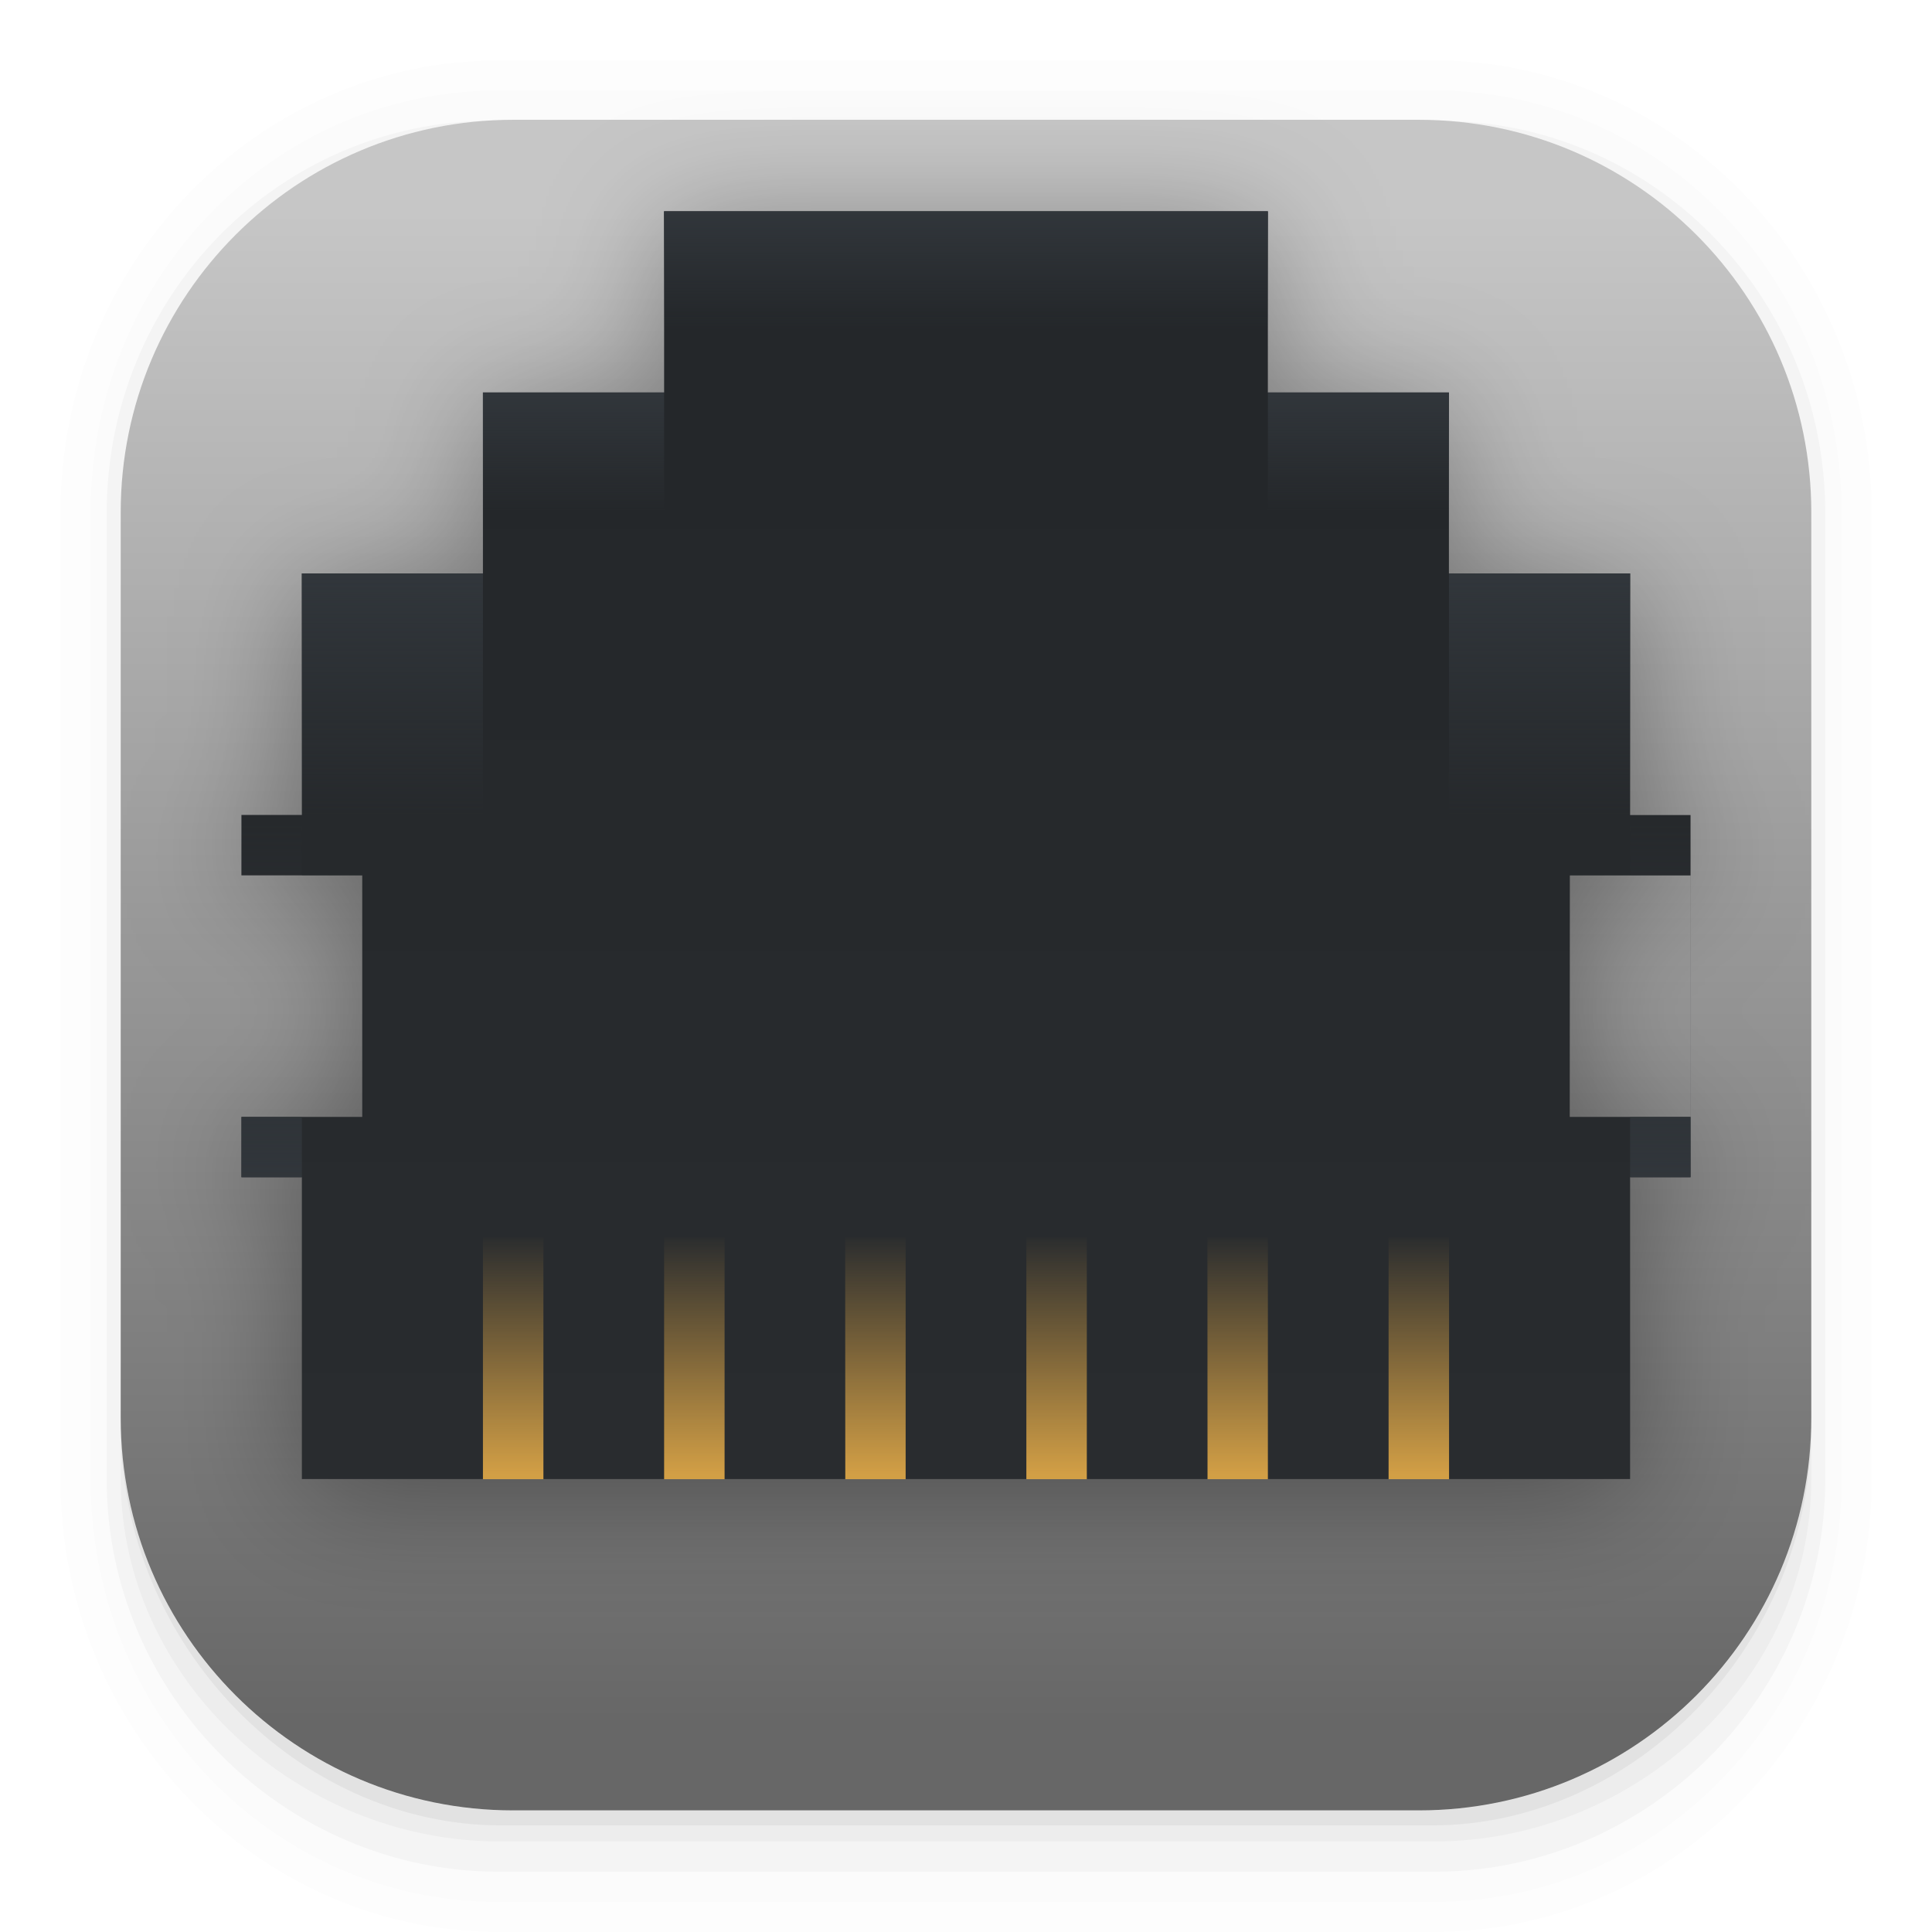
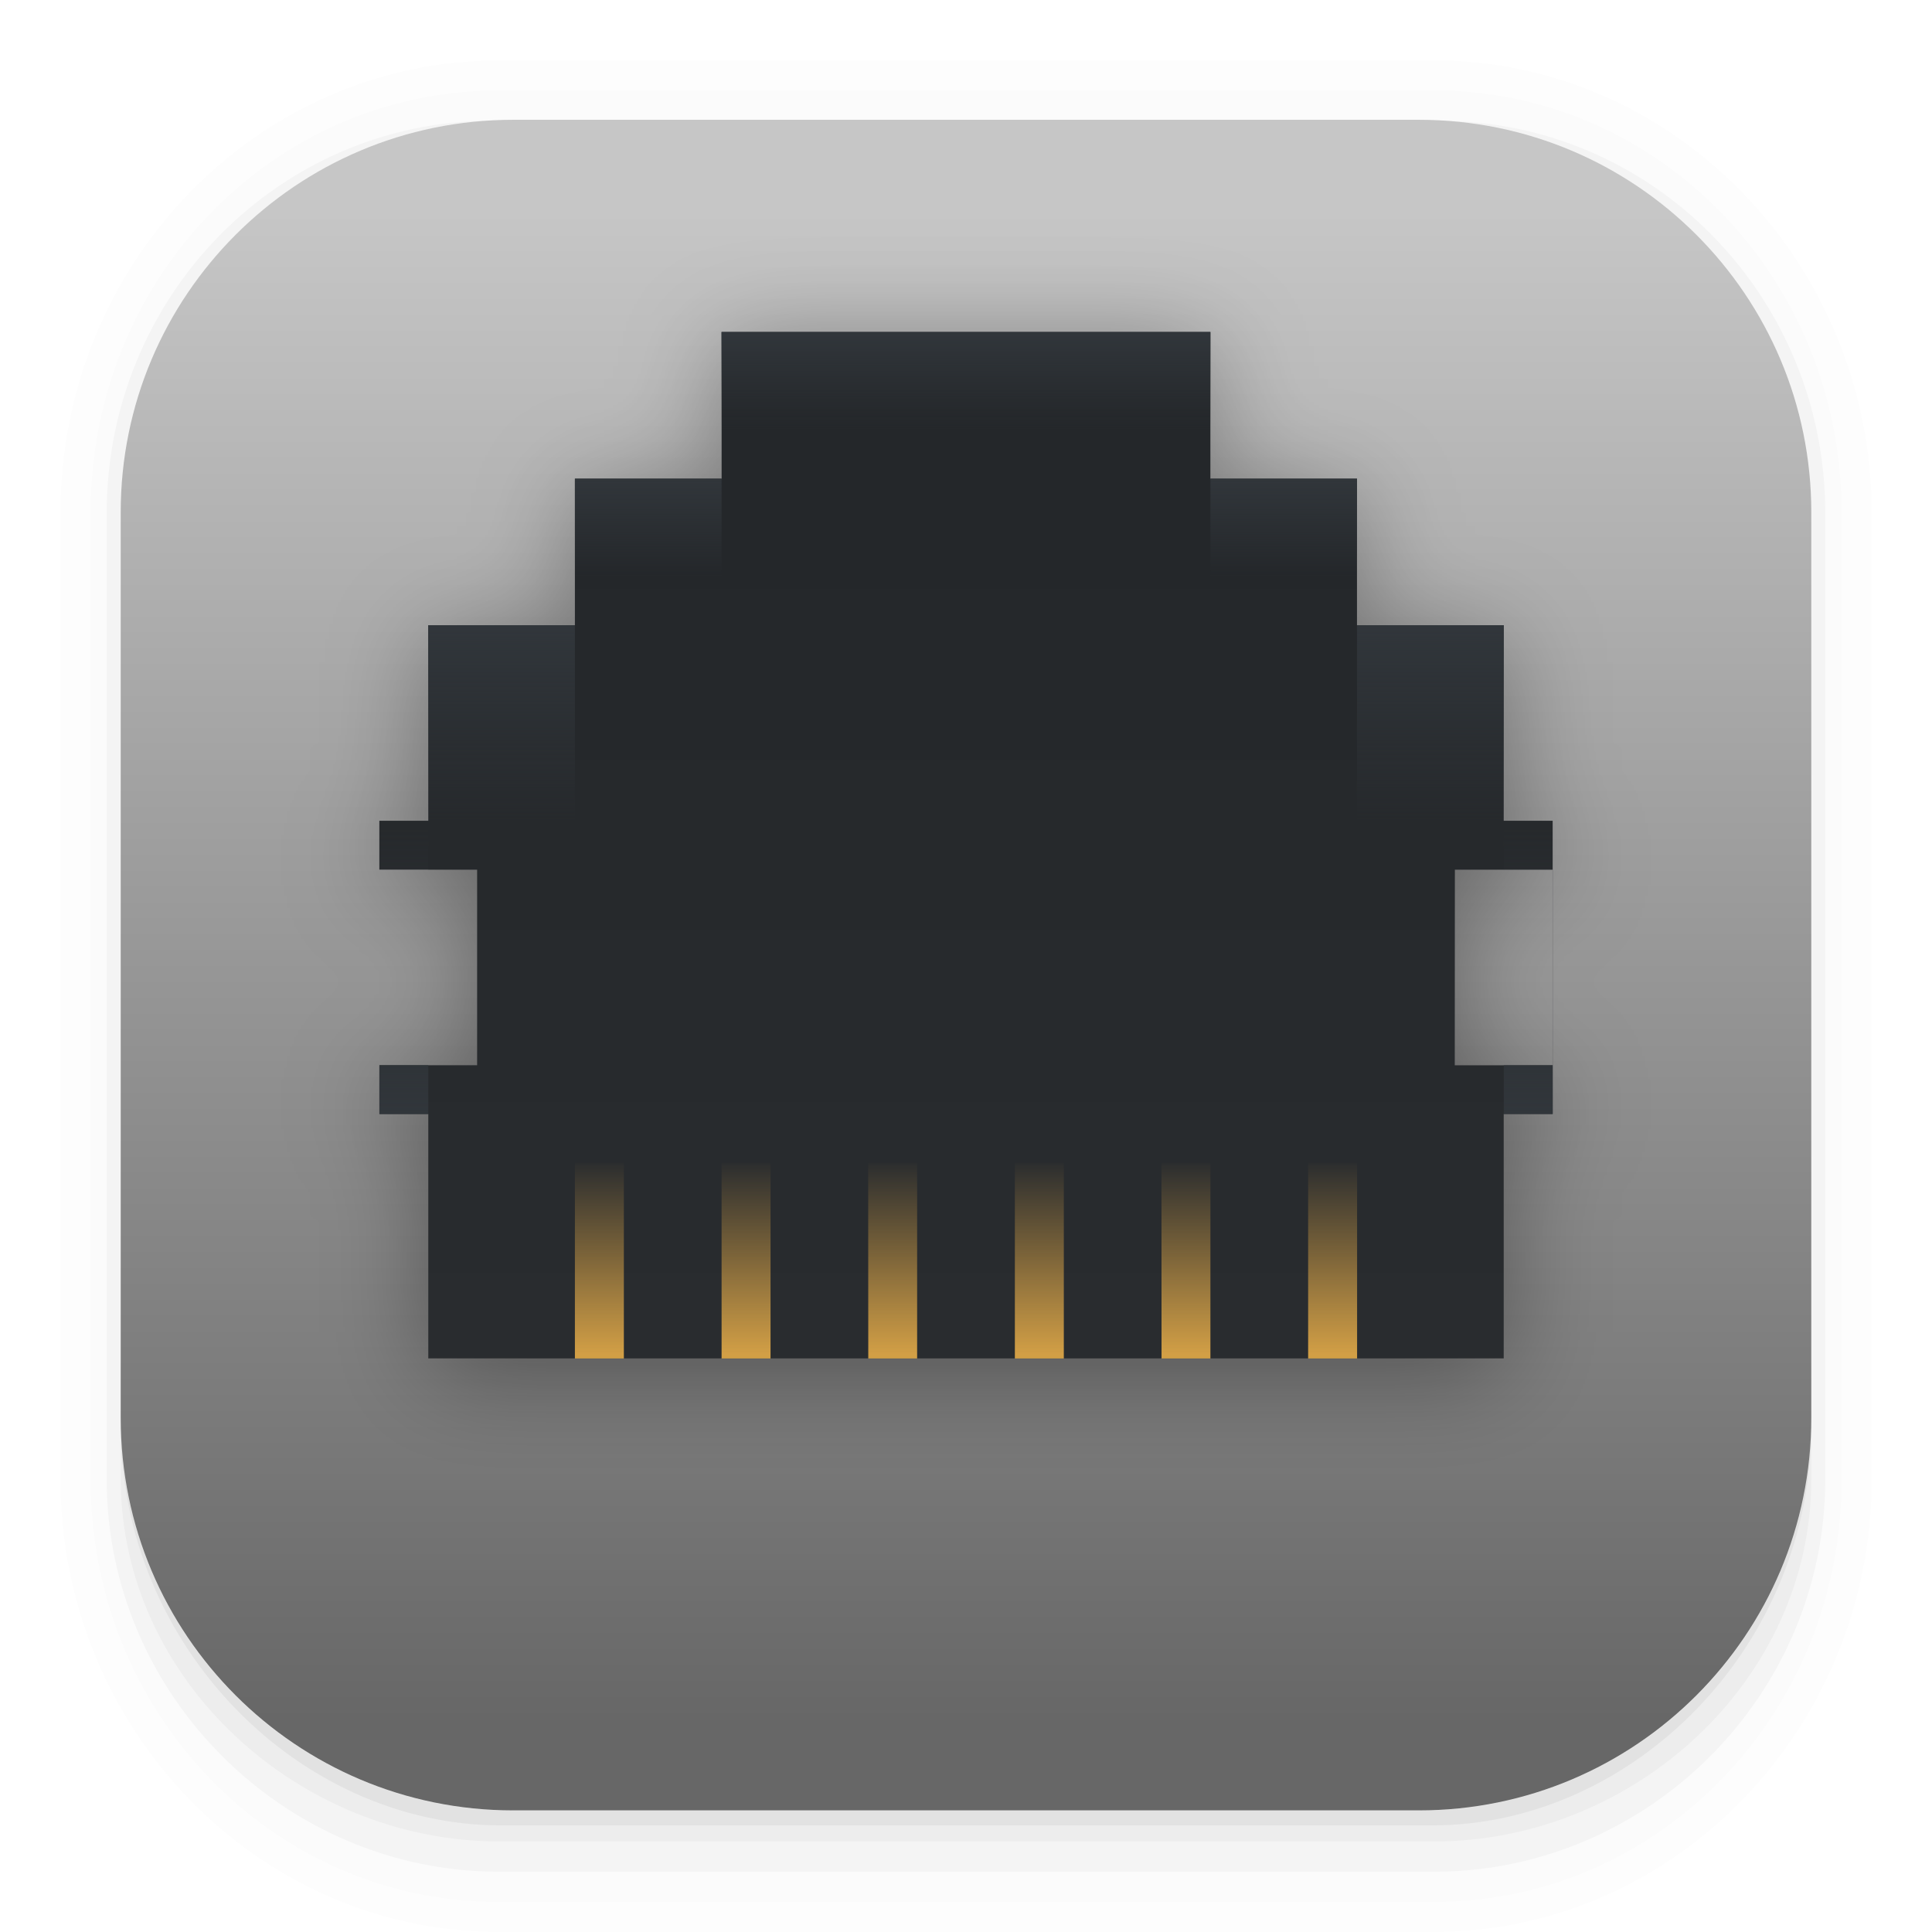
- <svg xmlns="http://www.w3.org/2000/svg" xmlns:xlink="http://www.w3.org/1999/xlink" width="64" height="64" viewBox="0 0 16.934 16.934">
-   <defs>
+ <svg xmlns="http://www.w3.org/2000/svg" xmlns:xlink="http://www.w3.org/1999/xlink" width="64" height="64" viewBox="0 0 16.934 16.934" version="1.1" id="svg22">
+   <defs id="defs2">
    <linearGradient id="b" x1="7.937" x2="7.937" y1="15.081" y2="1.852" gradientTransform="scale(1.0001)" gradientUnits="userSpaceOnUse">
-       <stop stop-color="#676767" offset="0" />
-       <stop stop-color="#c6c6c6" offset="1" />
+       <stop stop-color="#676767" offset="0" id="stop1" />
+       <stop stop-color="#c6c6c6" offset="1" id="stop2" />
    </linearGradient>
-     <filter id="c" x="-.101" y="-.116" width="1.202" height="1.232" color-interpolation-filters="sRGB">
-       <feGaussianBlur stdDeviation=".536" />
+     <filter id="c" x="-0.101" y="-0.116" width="1.203" height="1.232" color-interpolation-filters="sRGB">
+       <feGaussianBlur stdDeviation=".536" id="feGaussianBlur2" />
    </filter>
  </defs>
  <linearGradient id="a">
-     <stop stop-color="#31363b" offset="0" />
-     <stop stop-color="#31363b" stop-opacity="0" offset="1" />
+     <stop stop-color="#31363b" offset="0" id="stop3" />
+     <stop stop-color="#31363b" stop-opacity="0" offset="1" id="stop4" />
  </linearGradient>
-   <linearGradient id="d" x1="16.001" x2="16.001" y1="27.001" y2="6" gradientTransform="matrix(1.9999 0 0 -1.9999 0 60.999)" gradientUnits="userSpaceOnUse">
-     <stop stop-color="#232629" offset="0" />
-     <stop stop-color="#292c2f" offset="1" />
+   <linearGradient id="d" x1="16.001" x2="16.001" y1="27.001" y2="6" gradientTransform="matrix(0.4284168,0,0,-0.4284168,1.611868,14.47753)" gradientUnits="userSpaceOnUse">
+     <stop stop-color="#232629" offset="0" id="stop5" />
+     <stop stop-color="#292c2f" offset="1" id="stop6" />
  </linearGradient>
-   <linearGradient id="e" x1="4.234" x2="4.234" y1="290.65" y2="291.18" gradientTransform="matrix(2 0 0 -3.9999 -1.588 1175.5)" gradientUnits="userSpaceOnUse">
-     <stop stop-color="#fdbc4b" stop-opacity=".8" offset="0" />
-     <stop stop-color="#fdbc4b" stop-opacity="0" offset="1" />
+   <linearGradient id="e" x1="4.234" x2="4.234" y1="290.65" y2="291.18" gradientTransform="matrix(2,0,0,-3.9999,-1.588,1175.5)" gradientUnits="userSpaceOnUse">
+     <stop stop-color="#fdbc4b" stop-opacity=".8" offset="0" id="stop7" />
+     <stop stop-color="#fdbc4b" stop-opacity="0" offset="1" id="stop8" />
  </linearGradient>
-   <linearGradient id="f" x1="4.233" x2="4.233" y1="295.15" y2="294.62" gradientTransform="matrix(2.5 0 0 -2 -2.116 592.15)" gradientUnits="userSpaceOnUse" xlink:href="#a" />
-   <linearGradient id="g" x1="4.587" x2="4.587" y1="295.15" y2="294.62" gradientTransform="matrix(.75 0 0 -2 1.852 593.74)" gradientUnits="userSpaceOnUse" xlink:href="#a" />
-   <linearGradient id="h" x1="3.88" x2="3.88" y1="295.15" y2="294.62" gradientTransform="matrix(.75 0 0 -2 8.732 593.74)" gradientUnits="userSpaceOnUse" xlink:href="#a" />
-   <linearGradient id="i" x1="7.41" x2="7.41" y1="295.41" y2="294.62" gradientTransform="matrix(.94484 0 0 15.118 50.999 -4426.8)" gradientUnits="userSpaceOnUse" xlink:href="#a" />
-   <linearGradient id="j" x1="1.062" x2="1.062" y1="295.41" y2="294.62" gradientTransform="matrix(.94484 0 0 15.118 4.996 -4426.8)" gradientUnits="userSpaceOnUse" xlink:href="#a" />
-   <linearGradient id="k" x1="4.587" x2="4.587" y1="295.25" y2="294.62" gradientTransform="matrix(.75 0 0 -3.3333 .264 989.21)" gradientUnits="userSpaceOnUse" xlink:href="#a" />
-   <linearGradient id="l" x1="3.88" x2="3.88" y1="295.25" y2="294.62" gradientTransform="matrix(.75 0 0 -3.3333 10.32 989.21)" gradientUnits="userSpaceOnUse" xlink:href="#a" />
-   <g color="#000">
-     <path d="M4.37.53C2.254.53.53 2.312.53 4.496v8.468c0 2.184 1.725 3.968 3.84 3.968h8.194c2.114 0 3.84-1.783 3.84-3.968V4.497c0-2.184-1.726-3.968-3.84-3.968zm.256.52h7.681c1.844 0 3.33 1.534 3.33 3.44v7.937c0 1.906-1.485 3.44-3.33 3.44h-7.68c-1.845 0-3.33-1.534-3.33-3.44V4.49c0-1.906 1.485-3.44 3.33-3.44z" opacity=".01" style="font-feature-settings:normal;font-variant-alternates:normal;font-variant-caps:normal;font-variant-east-asian:normal;font-variant-ligatures:normal;font-variant-numeric:normal;font-variant-position:normal;font-variation-settings:normal;inline-size:0;isolation:auto;mix-blend-mode:normal;shape-margin:0;shape-padding:0;text-decoration-color:#000;text-decoration-line:none;text-decoration-style:solid;text-indent:0;text-orientation:mixed;text-transform:none;white-space:normal" transform="scale(1.0001)" />
-     <path d="M4.359.794C2.392.794.795 2.447.795 4.48v8.5c0 2.035 1.597 3.688 3.564 3.688h8.216c1.967 0 3.564-1.653 3.564-3.688v-8.5c0-2.034-1.597-3.687-3.564-3.687zm.272.256h7.672c1.842 0 3.325 1.534 3.325 3.44v7.937c0 1.906-1.483 3.44-3.325 3.44H4.63c-1.842 0-3.325-1.534-3.325-3.44V4.49c0-1.906 1.483-3.44 3.325-3.44z" opacity=".01" style="font-feature-settings:normal;font-variant-alternates:normal;font-variant-caps:normal;font-variant-east-asian:normal;font-variant-ligatures:normal;font-variant-numeric:normal;font-variant-position:normal;font-variation-settings:normal;inline-size:0;isolation:auto;mix-blend-mode:normal;shape-margin:0;shape-padding:0;text-decoration-color:#000;text-decoration-line:none;text-decoration-style:solid;text-indent:0;text-orientation:mixed;text-transform:none;white-space:normal" transform="scale(1.0001)" />
-     <path d="M4.31 1.058c-1.866 0-3.375 1.539-3.375 3.44v8.467c0 1.9 1.57 3.439 3.435 3.439h8.2c1.866 0 3.427-1.538 3.427-3.44V4.498c0-1.9-1.51-3.439-3.375-3.439h-.097c1.794.087 3.214 1.582 3.214 3.432v7.937c0 1.906-1.506 3.44-3.377 3.44h-7.79c-1.871 0-3.377-1.534-3.377-3.44V4.49c0-1.85 1.42-3.345 3.214-3.432z" opacity=".03" style="font-feature-settings:normal;font-variant-alternates:normal;font-variant-caps:normal;font-variant-east-asian:normal;font-variant-ligatures:normal;font-variant-numeric:normal;font-variant-position:normal;font-variation-settings:normal;inline-size:0;isolation:auto;mix-blend-mode:normal;shape-margin:0;shape-padding:0;text-decoration-color:#000;text-decoration-line:none;text-decoration-style:solid;text-indent:0;text-orientation:mixed;text-transform:none;white-space:normal" transform="scale(1.0001)" />
-     <path transform="scale(.2646)" d="M4 46.969V49c0 6.648 5.896 12 12.544 12h30.961C54.153 61 60 55.648 60 49v-1.992a12.972 12.972 0 0 1-13 12.963H17.002A12.973 12.973 0 0 1 4 46.969z" opacity=".03" style="font-feature-settings:normal;font-variant-alternates:normal;font-variant-caps:normal;font-variant-east-asian:normal;font-variant-ligatures:normal;font-variant-numeric:normal;font-variant-position:normal;font-variation-settings:normal;inline-size:0;isolation:auto;mix-blend-mode:normal;shape-margin:0;shape-padding:0;text-decoration-color:#000;text-decoration-line:none;text-decoration-style:solid;text-indent:0;text-orientation:mixed;text-transform:none;white-space:normal" />
-     <path d="M1.058 11.906v.592c0 1.939 1.573 3.5 3.332 3.5h8.16c1.76 0 3.325-1.561 3.325-3.5v-.58c-.006 2.095-1.537 3.78-3.44 3.78H4.498c-1.905 0-3.44-1.692-3.44-3.792z" opacity=".05" style="font-feature-settings:normal;font-variant-alternates:normal;font-variant-caps:normal;font-variant-east-asian:normal;font-variant-ligatures:normal;font-variant-numeric:normal;font-variant-position:normal;font-variation-settings:normal;inline-size:0;isolation:auto;mix-blend-mode:normal;shape-margin:0;shape-padding:0;text-decoration-color:#000;text-decoration-line:none;text-decoration-style:solid;text-indent:0;text-orientation:mixed;text-transform:none;white-space:normal" transform="scale(1.0001)" />
+   <linearGradient id="f" x1="4.233" x2="4.233" y1="295.15" y2="294.62" gradientTransform="matrix(2.5,0,0,-2,-2.116,592.15)" gradientUnits="userSpaceOnUse" xlink:href="#a" />
+   <linearGradient id="g" x1="4.587" x2="4.587" y1="295.15" y2="294.62" gradientTransform="matrix(0.75,0,0,-2,1.852,593.74)" gradientUnits="userSpaceOnUse" xlink:href="#a" />
+   <linearGradient id="h" x1="3.88" x2="3.88" y1="295.15" y2="294.62" gradientTransform="matrix(0.75,0,0,-2,8.732,593.74)" gradientUnits="userSpaceOnUse" xlink:href="#a" />
+   <linearGradient id="i" x1="7.41" x2="7.41" y1="295.41" y2="294.62" gradientTransform="matrix(0.2024028,0,0,3.238565,12.53683,-946.8948)" gradientUnits="userSpaceOnUse" xlink:href="#a" />
+   <linearGradient id="j" x1="1.062" x2="1.062" y1="295.41" y2="294.62" gradientTransform="matrix(0.2024028,0,0,3.238565,2.682107,-946.8948)" gradientUnits="userSpaceOnUse" xlink:href="#a" />
+   <linearGradient id="k" x1="4.587" x2="4.587" y1="295.25" y2="294.62" gradientTransform="matrix(0.60722,0,0,-2.698729,1.82561,802.3012)" gradientUnits="userSpaceOnUse" xlink:href="#a" />
+   <linearGradient id="l" x1="3.88" x2="3.88" y1="295.25" y2="294.62" gradientTransform="matrix(0.60722,0,0,-2.698729,9.967215,802.3012)" gradientUnits="userSpaceOnUse" xlink:href="#a" />
+   <g color="#000" id="g12">
+     <path d="M4.37.53C2.254.53.53 2.312.53 4.496v8.468c0 2.184 1.725 3.968 3.84 3.968h8.194c2.114 0 3.84-1.783 3.84-3.968V4.497c0-2.184-1.726-3.968-3.84-3.968zm.256.52h7.681c1.844 0 3.33 1.534 3.33 3.44v7.937c0 1.906-1.485 3.44-3.33 3.44h-7.68c-1.845 0-3.33-1.534-3.33-3.44V4.49c0-1.906 1.485-3.44 3.33-3.44z" opacity=".01" style="font-feature-settings:normal;font-variant-alternates:normal;font-variant-caps:normal;font-variant-east-asian:normal;font-variant-ligatures:normal;font-variant-numeric:normal;font-variant-position:normal;font-variation-settings:normal;inline-size:0;isolation:auto;mix-blend-mode:normal;shape-margin:0;shape-padding:0;text-decoration-color:#000;text-decoration-line:none;text-decoration-style:solid;text-indent:0;text-orientation:mixed;text-transform:none;white-space:normal" transform="scale(1.0001)" id="path8" />
+     <path d="M4.359.794C2.392.794.795 2.447.795 4.48v8.5c0 2.035 1.597 3.688 3.564 3.688h8.216c1.967 0 3.564-1.653 3.564-3.688v-8.5c0-2.034-1.597-3.687-3.564-3.687zm.272.256h7.672c1.842 0 3.325 1.534 3.325 3.44v7.937c0 1.906-1.483 3.44-3.325 3.44H4.63c-1.842 0-3.325-1.534-3.325-3.44V4.49c0-1.906 1.483-3.44 3.325-3.44z" opacity=".01" style="font-feature-settings:normal;font-variant-alternates:normal;font-variant-caps:normal;font-variant-east-asian:normal;font-variant-ligatures:normal;font-variant-numeric:normal;font-variant-position:normal;font-variation-settings:normal;inline-size:0;isolation:auto;mix-blend-mode:normal;shape-margin:0;shape-padding:0;text-decoration-color:#000;text-decoration-line:none;text-decoration-style:solid;text-indent:0;text-orientation:mixed;text-transform:none;white-space:normal" transform="scale(1.0001)" id="path9" />
+     <path d="M4.31 1.058c-1.866 0-3.375 1.539-3.375 3.44v8.467c0 1.9 1.57 3.439 3.435 3.439h8.2c1.866 0 3.427-1.538 3.427-3.44V4.498c0-1.9-1.51-3.439-3.375-3.439h-.097c1.794.087 3.214 1.582 3.214 3.432v7.937c0 1.906-1.506 3.44-3.377 3.44h-7.79c-1.871 0-3.377-1.534-3.377-3.44V4.49c0-1.85 1.42-3.345 3.214-3.432z" opacity=".03" style="font-feature-settings:normal;font-variant-alternates:normal;font-variant-caps:normal;font-variant-east-asian:normal;font-variant-ligatures:normal;font-variant-numeric:normal;font-variant-position:normal;font-variation-settings:normal;inline-size:0;isolation:auto;mix-blend-mode:normal;shape-margin:0;shape-padding:0;text-decoration-color:#000;text-decoration-line:none;text-decoration-style:solid;text-indent:0;text-orientation:mixed;text-transform:none;white-space:normal" transform="scale(1.0001)" id="path10" />
+     <path transform="scale(.2646)" d="M4 46.969V49c0 6.648 5.896 12 12.544 12h30.961C54.153 61 60 55.648 60 49v-1.992a12.972 12.972 0 0 1-13 12.963H17.002A12.973 12.973 0 0 1 4 46.969z" opacity=".03" style="font-feature-settings:normal;font-variant-alternates:normal;font-variant-caps:normal;font-variant-east-asian:normal;font-variant-ligatures:normal;font-variant-numeric:normal;font-variant-position:normal;font-variation-settings:normal;inline-size:0;isolation:auto;mix-blend-mode:normal;shape-margin:0;shape-padding:0;text-decoration-color:#000;text-decoration-line:none;text-decoration-style:solid;text-indent:0;text-orientation:mixed;text-transform:none;white-space:normal" id="path11" />
+     <path d="M1.058 11.906v.592c0 1.939 1.573 3.5 3.332 3.5h8.16c1.76 0 3.325-1.561 3.325-3.5v-.58c-.006 2.095-1.537 3.78-3.44 3.78H4.498c-1.905 0-3.44-1.692-3.44-3.792z" opacity=".05" style="font-feature-settings:normal;font-variant-alternates:normal;font-variant-caps:normal;font-variant-east-asian:normal;font-variant-ligatures:normal;font-variant-numeric:normal;font-variant-position:normal;font-variation-settings:normal;inline-size:0;isolation:auto;mix-blend-mode:normal;shape-margin:0;shape-padding:0;text-decoration-color:#000;text-decoration-line:none;text-decoration-style:solid;text-indent:0;text-orientation:mixed;text-transform:none;white-space:normal" transform="scale(1.0001)" id="path12" />
  </g>
-   <rect x="1.058" y="1.05" width="14.818" height="14.818" rx="3.44" ry="3.44" fill="url(#b)" />
-   <path d="M5.821 1.979v1.588H4.233v1.586H2.646V7.27h-.53v.529h1.06v2.118h-1.06v.528h.53v2.646h11.642v-2.646h.53V7.27h-.53V5.153H12.7V3.567h-1.587V1.979zm7.939 5.82h1.057v2.118H13.76z" filter="url(#c)" opacity=".35" />
-   <path transform="scale(.26459)" d="M22 7v6.002h-6.002v5.994H10v8H7.998v2H10V29h2v8H8v-.002h-.002v1.998H10v10h44v-10h2.002V27H54v-8.004h-6.002v-5.994H42V7H22zm30.004 22H56v8h-4l.004-8z" fill="url(#d)" />
-   <g stroke-width="2">
-     <path d="M4.233 12.965h.53v-2.117h-.53zm1.588 0h.53v-2.117h-.53zm6.35 0h.53v-2.117h-.53zm-1.587 0h.529v-2.117h-.53zm-1.588 0h.53v-2.117h-.53zm-1.587 0h.529v-2.117h-.53z" fill="url(#e)" />
-     <path d="M5.821 2.91h5.292V1.852H5.82z" fill="url(#f)" />
-     <path d="M4.233 4.498h1.588V3.44H4.233z" fill="url(#g)" />
-     <path d="M11.113 4.498H12.7V3.44h-1.587z" fill="url(#h)" />
+   <rect x="1.058" y="1.05" width="14.818" height="14.818" rx="3.44" ry="3.44" fill="url(#b)" id="rect12" />
+   <path d="M 5.821,1.979 V 3.567 H 4.233 V 5.153 H 2.646 V 7.27 h -0.53 v 0.529 h 1.06 v 2.118 h -1.06 v 0.528 h 0.53 v 2.646 h 11.642 v -2.646 h 0.53 V 7.27 h -0.53 V 5.153 H 12.7 V 3.567 H 11.113 V 1.979 Z m 7.939,5.82 h 1.057 V 9.917 H 13.76 Z" filter="url(#c)" opacity="0.35" id="path13" transform="matrix(0.8096033,0,0,0.8096033,1.612089,1.434639)" />
+   <path d="M 6.325,2.91 V 4.196 H 5.039 V 5.48 H 3.754 v 1.714 H 3.325 v 0.428 h 0.429 v 8.569e-4 h 0.428 v 1.714 H 3.326 V 9.336 H 3.325 V 9.764 H 3.754 V 11.906 H 13.18 V 9.764 h 0.429 V 7.194 H 13.18 V 5.48 H 11.894 V 4.196 H 10.609 V 2.91 Z m 6.427,4.713 h 0.856 v 1.714 h -0.857 z" fill="url(#d)" id="path14" style="fill:url(#d);stroke-width:0.214" />
+   <g stroke-width="2" id="g18" transform="matrix(0.8096267,0,0,0.8096267,1.611868,1.410381)">
+     <path d="m 4.233,12.965 h 0.53 v -2.117 h -0.53 z m 1.588,0 h 0.53 v -2.117 h -0.53 z m 6.35,0 h 0.53 v -2.117 h -0.53 z m -1.587,0 h 0.529 v -2.117 h -0.53 z m -1.588,0 h 0.53 v -2.117 h -0.53 z m -1.587,0 h 0.529 v -2.117 h -0.53 z" fill="url(#e)" id="path15" style="fill:url(#e)" />
+     <path d="m 5.821,2.91 h 5.292 V 1.852 H 5.82 Z" fill="url(#f)" id="path16" style="fill:url(#f)" />
+     <path d="M 4.233,4.498 H 5.821 V 3.44 H 4.233 Z" fill="url(#g)" id="path17" style="fill:url(#g)" />
+     <path d="M 11.113,4.498 H 12.7 V 3.44 h -1.587 z" fill="url(#h)" id="path18" style="fill:url(#h)" />
  </g>
-   <path transform="scale(.26459)" d="M56.002 26.996 54 27v2h2.002v-2.004zM56 36.998V37h-2v2h2.002v-2.002H56z" fill="url(#i)" />
-   <path transform="scale(.26459)" d="M10 26.996 8 27v2h2v-2.004zM8 37v2h2v-2H8z" fill="url(#j)" />
-   <path d="M2.646 7.144h1.587V5.026H2.646z" fill="url(#k)" />
-   <path d="M12.7 7.144h1.588V5.026H12.7z" fill="url(#l)" />
+   <path d="m 13.609,7.193 -0.429,8.569e-4 v 0.428 h 0.429 z m -4.28e-4,2.143 v 4.285e-4 h -0.428 v 0.428 h 0.429 V 9.336 Z" fill="url(#i)" id="path19" style="fill:url(#i);stroke-width:0.214" />
+   <path d="M 3.754,7.193 3.326,7.194 V 7.623 H 3.754 Z M 3.326,9.336 V 9.765 H 3.754 V 9.336 Z" fill="url(#j)" id="path20" style="fill:url(#j);stroke-width:0.214" />
+   <path d="M 3.754,7.194 H 5.039 V 5.48 H 3.754 Z" fill="url(#k)" id="path21" style="fill:url(#k);stroke-width:0.81" />
+   <path d="m 11.894,7.194 h 1.286 V 5.48 h -1.286 z" fill="url(#l)" id="path22" style="fill:url(#l);stroke-width:0.81" />
</svg>
